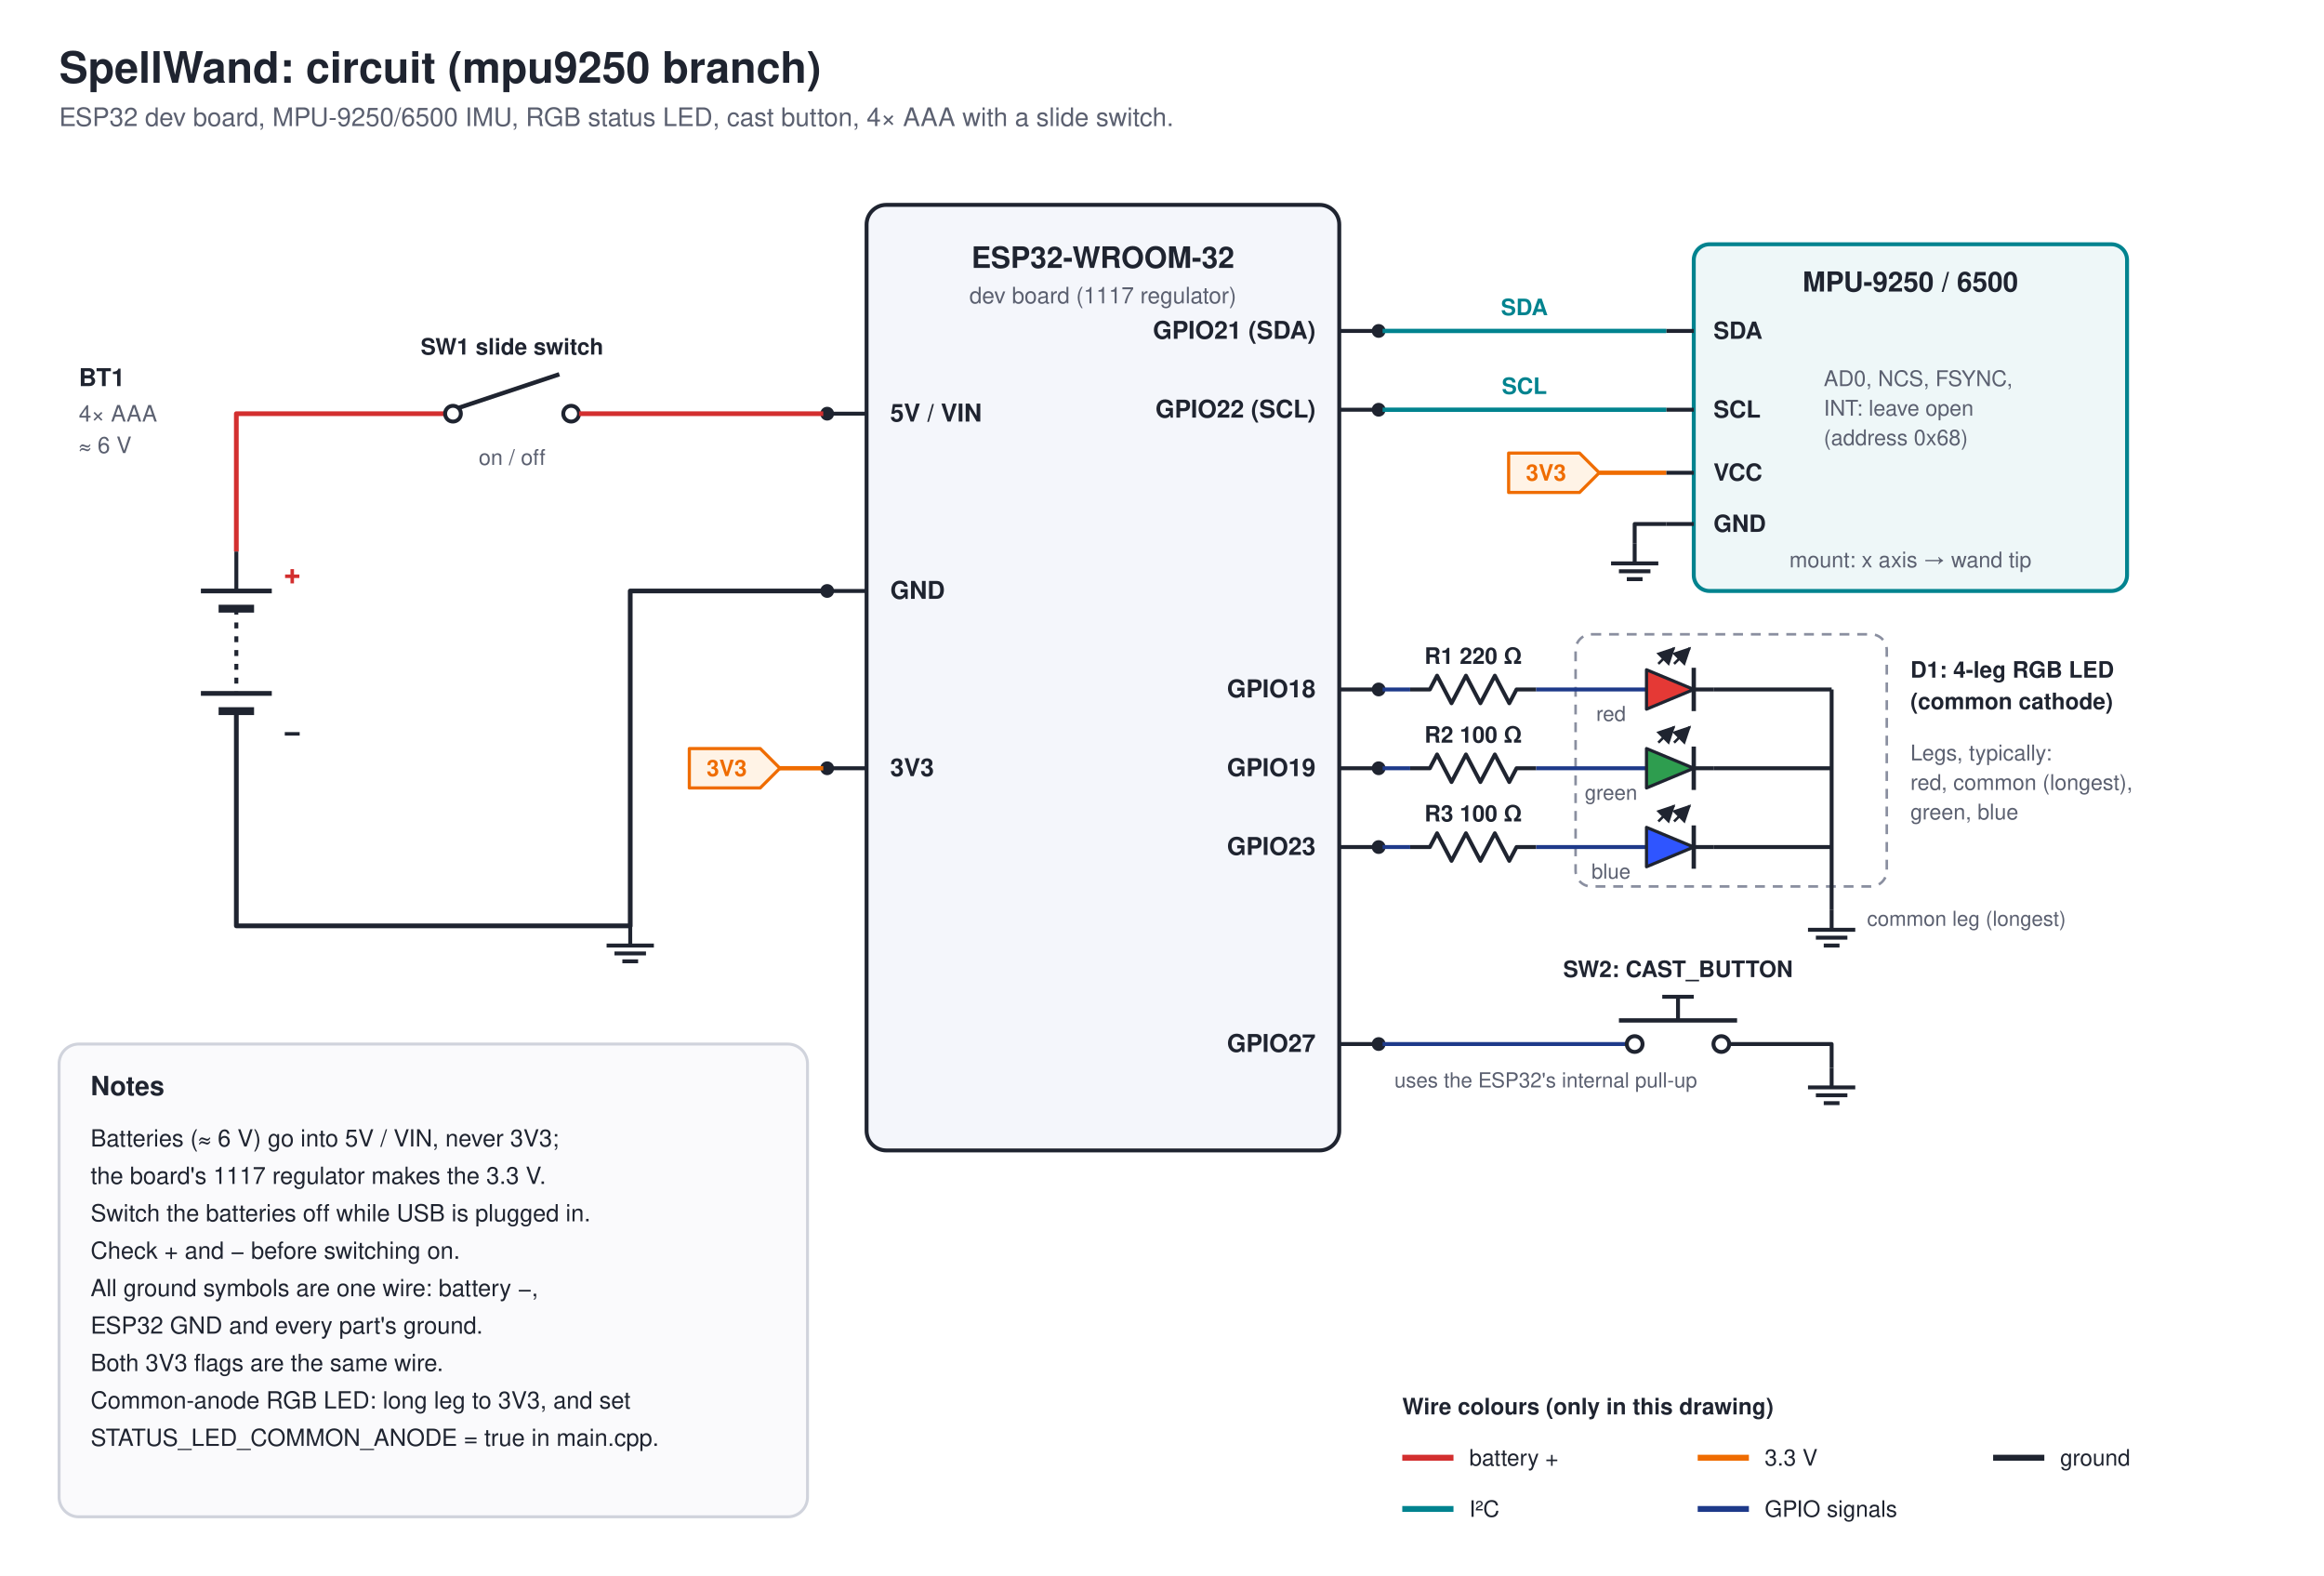
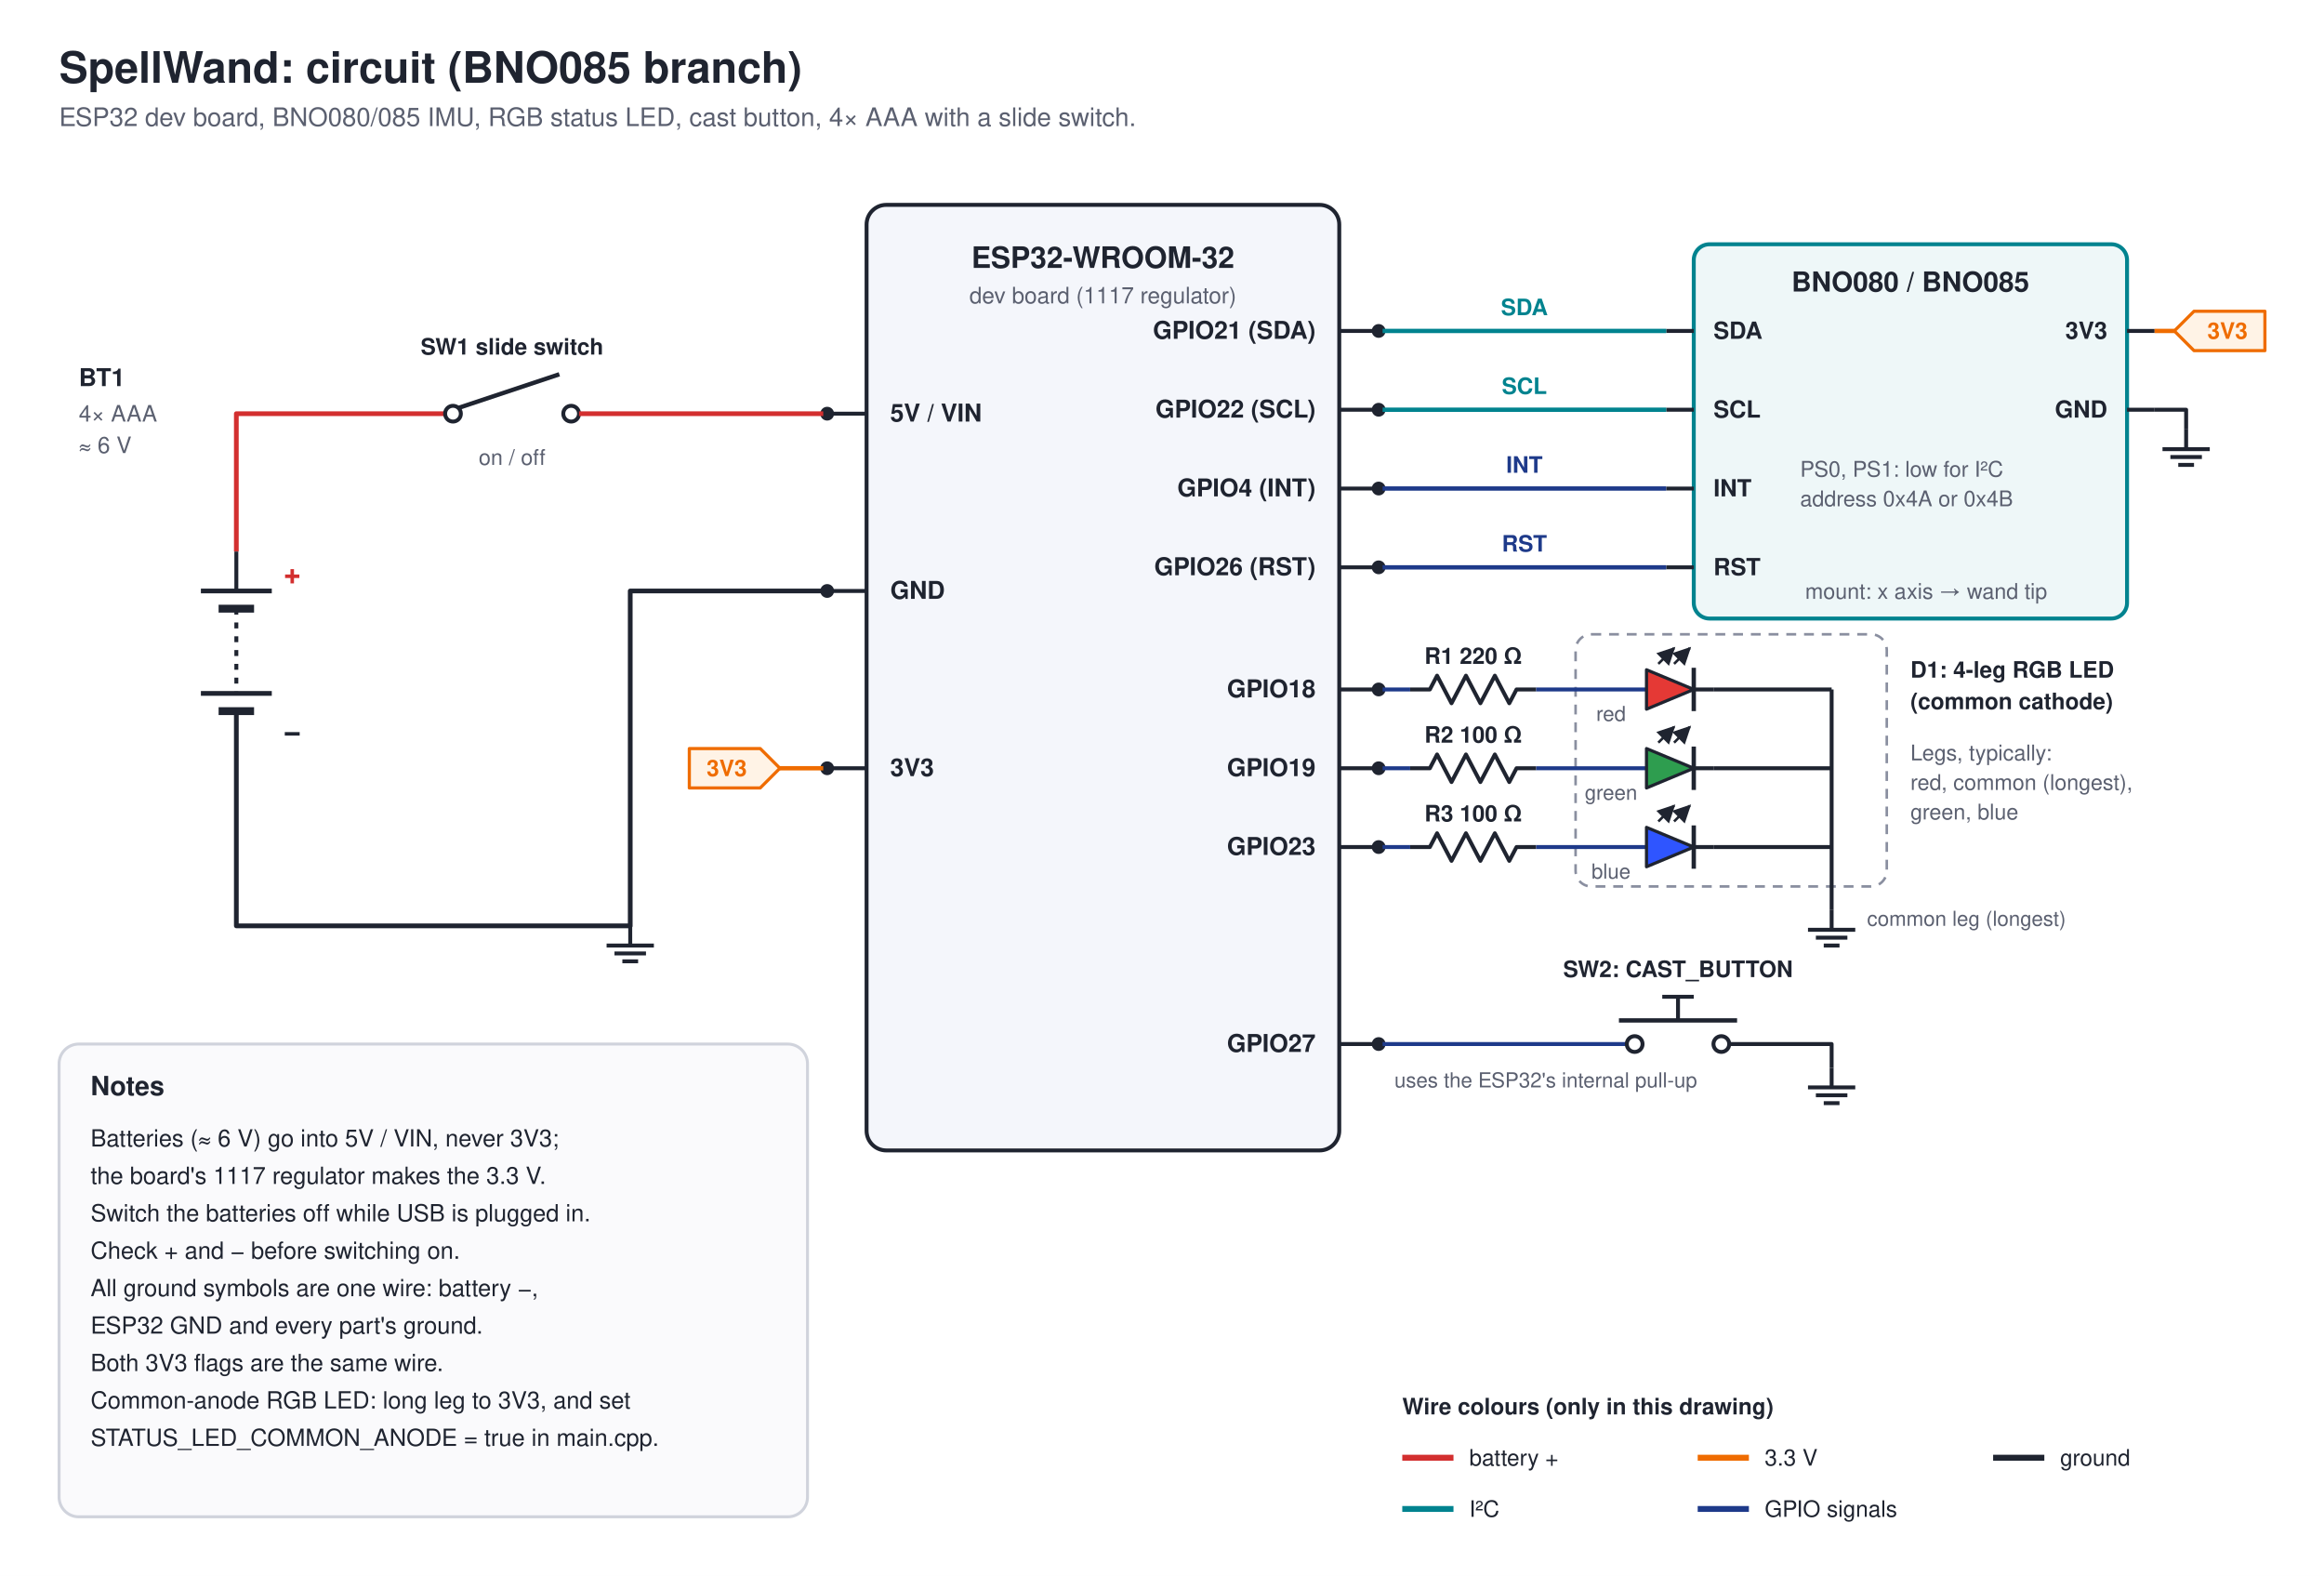
<svg xmlns="http://www.w3.org/2000/svg" width="1180" height="800" viewBox="0 0 1180 800" font-family="Helvetica Neue, Helvetica, Arial, sans-serif">
  <defs>
    <marker id="arrow-ink" viewBox="0 0 10 10" refX="9" refY="5" markerWidth="7" markerHeight="7" orient="auto-start-reverse">
      <path d="M0,0 L10,5 L0,10 z" fill="#1f2430" />
    </marker>
    <marker id="arrow-tomac" viewBox="0 0 10 10" refX="9" refY="5" markerWidth="7" markerHeight="7" orient="auto-start-reverse">
      <path d="M0,0 L10,5 L0,10 z" fill="#d9822b" />
    </marker>
    <marker id="arrow-towand" viewBox="0 0 10 10" refX="9" refY="5" markerWidth="7" markerHeight="7" orient="auto-start-reverse">
      <path d="M0,0 L10,5 L0,10 z" fill="#7b4fd6" />
    </marker>
    <marker id="arrow-no" viewBox="0 0 10 10" refX="9" refY="5" markerWidth="7" markerHeight="7" orient="auto-start-reverse">
      <path d="M0,0 L10,5 L0,10 z" fill="#c62828" />
    </marker>
    <marker id="arrow-muted" viewBox="0 0 10 10" refX="9" refY="5" markerWidth="7" markerHeight="7" orient="auto-start-reverse">
      <path d="M0,0 L10,5 L0,10 z" fill="#5b6070" />
    </marker>
  </defs>
  <rect width="100%" height="100%" fill="#ffffff" />
-   <text x="30" y="42" font-size="22" font-weight="700" text-anchor="start" fill="#1f2430">SpellWand: circuit (mpu9250 branch)</text>
-   <text x="30" y="64" font-size="13" font-weight="400" text-anchor="start" fill="#5b6070">ESP32 dev board, MPU-9250/6500 IMU, RGB status LED, cast button, 4× AAA with a slide switch.</text>
+   <text x="30" y="42" font-size="22" font-weight="700" text-anchor="start" fill="#1f2430">SpellWand: circuit (BNO085 branch)</text>
+   <text x="30" y="64" font-size="13" font-weight="400" text-anchor="start" fill="#5b6070">ESP32 dev board, BNO080/085 IMU, RGB status LED, cast button, 4× AAA with a slide switch.</text>
  <rect x="440" y="104" width="240" height="480" rx="10" fill="#f4f6fb" stroke="#1f2430" stroke-width="2" />
  <text x="560.0" y="136" font-size="15" font-weight="700" text-anchor="middle" fill="#1f2430">ESP32-WROOM-32</text>
  <text x="560.0" y="154" font-size="11.5" font-weight="400" text-anchor="middle" fill="#5b6070">dev board (1117 regulator)</text>
  <polyline points="420,210 440,210" fill="none" stroke="#1f2430" stroke-width="2" stroke-linejoin="round" />
  <circle cx="420" cy="210" r="3.5" fill="#1f2430" />
  <text x="452" y="214" font-size="12.5" font-weight="600" text-anchor="start" fill="#1f2430">5V / VIN</text>
  <polyline points="420,300 440,300" fill="none" stroke="#1f2430" stroke-width="2" stroke-linejoin="round" />
  <circle cx="420" cy="300" r="3.5" fill="#1f2430" />
  <text x="452" y="304" font-size="12.5" font-weight="600" text-anchor="start" fill="#1f2430">GND</text>
  <polyline points="420,390 440,390" fill="none" stroke="#1f2430" stroke-width="2" stroke-linejoin="round" />
  <circle cx="420" cy="390" r="3.5" fill="#1f2430" />
  <text x="452" y="394" font-size="12.5" font-weight="600" text-anchor="start" fill="#1f2430">3V3</text>
  <polyline points="680,168 700,168" fill="none" stroke="#1f2430" stroke-width="2" stroke-linejoin="round" />
  <circle cx="700" cy="168" r="3.5" fill="#1f2430" />
  <text x="668" y="172" font-size="12.5" font-weight="600" text-anchor="end" fill="#1f2430">GPIO21 (SDA)</text>
  <polyline points="680,208 700,208" fill="none" stroke="#1f2430" stroke-width="2" stroke-linejoin="round" />
  <circle cx="700" cy="208" r="3.5" fill="#1f2430" />
  <text x="668" y="212" font-size="12.5" font-weight="600" text-anchor="end" fill="#1f2430">GPIO22 (SCL)</text>
+   <polyline points="680,248 700,248" fill="none" stroke="#1f2430" stroke-width="2" stroke-linejoin="round" />
+   <circle cx="700" cy="248" r="3.5" fill="#1f2430" />
+   <text x="668" y="252" font-size="12.5" font-weight="600" text-anchor="end" fill="#1f2430">GPIO4 (INT)</text>
+   <polyline points="680,288 700,288" fill="none" stroke="#1f2430" stroke-width="2" stroke-linejoin="round" />
+   <circle cx="700" cy="288" r="3.5" fill="#1f2430" />
+   <text x="668" y="292" font-size="12.5" font-weight="600" text-anchor="end" fill="#1f2430">GPIO26 (RST)</text>
  <polyline points="680,350 700,350" fill="none" stroke="#1f2430" stroke-width="2" stroke-linejoin="round" />
  <circle cx="700" cy="350" r="3.5" fill="#1f2430" />
  <text x="668" y="354" font-size="12.5" font-weight="600" text-anchor="end" fill="#1f2430">GPIO18</text>
  <polyline points="680,390 700,390" fill="none" stroke="#1f2430" stroke-width="2" stroke-linejoin="round" />
  <circle cx="700" cy="390" r="3.5" fill="#1f2430" />
  <text x="668" y="394" font-size="12.5" font-weight="600" text-anchor="end" fill="#1f2430">GPIO19</text>
  <polyline points="680,430 700,430" fill="none" stroke="#1f2430" stroke-width="2" stroke-linejoin="round" />
  <circle cx="700" cy="430" r="3.5" fill="#1f2430" />
  <text x="668" y="434" font-size="12.5" font-weight="600" text-anchor="end" fill="#1f2430">GPIO23</text>
  <polyline points="680,530 700,530" fill="none" stroke="#1f2430" stroke-width="2" stroke-linejoin="round" />
  <circle cx="700" cy="530" r="3.5" fill="#1f2430" />
  <text x="668" y="534" font-size="12.5" font-weight="600" text-anchor="end" fill="#1f2430">GPIO27</text>
  <text x="40" y="196" font-size="12.5" font-weight="700" text-anchor="start" fill="#1f2430">BT1</text>
  <text x="40" y="214" font-size="11.5" font-weight="400" text-anchor="start" fill="#5b6070">4× AAA</text>
  <text x="40" y="230" font-size="11.5" font-weight="400" text-anchor="start" fill="#5b6070">≈ 6 V</text>
  <polyline points="120,280 120,210 226,210" fill="none" stroke="#d32f2f" stroke-width="2.4" stroke-linejoin="round" />
  <polyline points="102,300 138,300" fill="none" stroke="#1f2430" stroke-width="2.4" stroke-linejoin="round" />
  <polyline points="111,309 129,309" fill="none" stroke="#1f2430" stroke-width="4" stroke-linejoin="round" />
  <polyline points="102,352 138,352" fill="none" stroke="#1f2430" stroke-width="2.4" stroke-linejoin="round" />
  <polyline points="111,361 129,361" fill="none" stroke="#1f2430" stroke-width="4" stroke-linejoin="round" />
  <polyline points="120,280 120,300" fill="none" stroke="#1f2430" stroke-width="2" stroke-linejoin="round" />
  <polyline points="120,309 120,352" fill="none" stroke="#1f2430" stroke-width="2" stroke-linejoin="round" stroke-dasharray="3 4" />
  <polyline points="120,361 120,470 320,470 320,300 418,300" fill="none" stroke="#1f2430" stroke-width="2.4" stroke-linejoin="round" />
  <text x="144" y="296" font-size="15" font-weight="700" text-anchor="start" fill="#d32f2f">+</text>
  <text x="144" y="376" font-size="15" font-weight="700" text-anchor="start" fill="#1f2430">−</text>
  <polyline points="320,470 320,480" fill="none" stroke="#1f2430" stroke-width="2" stroke-linejoin="round" />
  <polyline points="308,480 332,480" fill="none" stroke="#1f2430" stroke-width="2" stroke-linejoin="round" />
  <polyline points="312,484 328,484" fill="none" stroke="#1f2430" stroke-width="2" stroke-linejoin="round" />
  <polyline points="316,488 324,488" fill="none" stroke="#1f2430" stroke-width="2" stroke-linejoin="round" />
  <circle cx="230" cy="210" r="4" fill="#ffffff" stroke="#1f2430" stroke-width="2" />
  <circle cx="290" cy="210" r="4" fill="#ffffff" stroke="#1f2430" stroke-width="2" />
  <polyline points="233,207 284,190" fill="none" stroke="#1f2430" stroke-width="2.2" stroke-linejoin="round" />
  <text x="260" y="180" font-size="11.5" font-weight="600" text-anchor="middle" fill="#1f2430">SW1 slide switch</text>
  <text x="260" y="236" font-size="11" font-weight="400" text-anchor="middle" fill="#5b6070">on / off</text>
  <polyline points="294,210 418,210" fill="none" stroke="#d32f2f" stroke-width="2.4" stroke-linejoin="round" />
  <polyline points="418,390 396,390" fill="none" stroke="#ef6c00" stroke-width="2.2" stroke-linejoin="round" />
  <path d="M396,390 L386,380 L350,380 L350,400 L386,400 Z" fill="#fff3e6" stroke="#ef6c00" stroke-width="1.6" stroke-linejoin="round" />
  <text x="369.0" y="394" font-size="11.5" font-weight="700" text-anchor="middle" fill="#ef6c00">3V3</text>
-   <rect x="860" y="124" width="220" height="176" rx="8" fill="#eef7f8" stroke="#00838f" stroke-width="2" />
-   <text x="970" y="148" font-size="14" font-weight="700" text-anchor="middle" fill="#1f2430">MPU-9250 / 6500</text>
+   <rect x="860" y="124" width="220" height="190" rx="8" fill="#eef7f8" stroke="#00838f" stroke-width="2" />
+   <text x="970" y="148" font-size="14" font-weight="700" text-anchor="middle" fill="#1f2430">BNO080 / BNO085</text>
  <polyline points="846,168 860,168" fill="none" stroke="#1f2430" stroke-width="2" stroke-linejoin="round" />
  <text x="870" y="172" font-size="12" font-weight="600" text-anchor="start" fill="#1f2430">SDA</text>
  <polyline points="846,208 860,208" fill="none" stroke="#1f2430" stroke-width="2" stroke-linejoin="round" />
  <text x="870" y="212" font-size="12" font-weight="600" text-anchor="start" fill="#1f2430">SCL</text>
-   <polyline points="846,240 860,240" fill="none" stroke="#1f2430" stroke-width="2" stroke-linejoin="round" />
-   <text x="870" y="244" font-size="12" font-weight="600" text-anchor="start" fill="#1f2430">VCC</text>
-   <polyline points="846,266 860,266" fill="none" stroke="#1f2430" stroke-width="2" stroke-linejoin="round" />
-   <text x="870" y="270" font-size="12" font-weight="600" text-anchor="start" fill="#1f2430">GND</text>
-   <text x="926" y="196" font-size="11" font-weight="400" text-anchor="start" fill="#5b6070">AD0, NCS, FSYNC,</text>
-   <text x="926" y="211" font-size="11" font-weight="400" text-anchor="start" fill="#5b6070">INT: leave open</text>
-   <text x="926" y="226" font-size="11" font-weight="400" text-anchor="start" fill="#5b6070">(address 0x68)</text>
-   <text x="970" y="288" font-size="11" font-weight="400" text-anchor="middle" fill="#5b6070">mount: x axis → wand tip</text>
+   <polyline points="846,248 860,248" fill="none" stroke="#1f2430" stroke-width="2" stroke-linejoin="round" />
+   <text x="870" y="252" font-size="12" font-weight="600" text-anchor="start" fill="#1f2430">INT</text>
+   <polyline points="846,288 860,288" fill="none" stroke="#1f2430" stroke-width="2" stroke-linejoin="round" />
+   <text x="870" y="292" font-size="12" font-weight="600" text-anchor="start" fill="#1f2430">RST</text>
+   <polyline points="1080,168 1094,168" fill="none" stroke="#1f2430" stroke-width="2" stroke-linejoin="round" />
+   <text x="1070" y="172" font-size="12" font-weight="600" text-anchor="end" fill="#1f2430">3V3</text>
+   <polyline points="1080,208 1094,208" fill="none" stroke="#1f2430" stroke-width="2" stroke-linejoin="round" />
+   <text x="1070" y="212" font-size="12" font-weight="600" text-anchor="end" fill="#1f2430">GND</text>
+   <text x="914" y="242" font-size="11" font-weight="400" text-anchor="start" fill="#5b6070">PS0, PS1: low for I²C</text>
+   <text x="914" y="257" font-size="11" font-weight="400" text-anchor="start" fill="#5b6070">address 0x4A or 0x4B</text>
+   <text x="978" y="304" font-size="11" font-weight="400" text-anchor="middle" fill="#5b6070">mount: x axis → wand tip</text>
  <polyline points="702,168 846,168" fill="none" stroke="#00838f" stroke-width="2.2" stroke-linejoin="round" />
+   <text x="774" y="160" font-size="11.5" font-weight="700" text-anchor="middle" fill="#00838f">SDA</text>
  <polyline points="702,208 846,208" fill="none" stroke="#00838f" stroke-width="2.2" stroke-linejoin="round" />
-   <text x="774" y="160" font-size="11.5" font-weight="700" text-anchor="middle" fill="#00838f">SDA</text>
  <text x="774" y="200" font-size="11.5" font-weight="700" text-anchor="middle" fill="#00838f">SCL</text>
-   <polyline points="846,240 812,240" fill="none" stroke="#ef6c00" stroke-width="2.2" stroke-linejoin="round" />
-   <path d="M812,240 L802,230 L766,230 L766,250 L802,250 Z" fill="#fff3e6" stroke="#ef6c00" stroke-width="1.6" stroke-linejoin="round" />
-   <text x="785.0" y="244" font-size="11.5" font-weight="700" text-anchor="middle" fill="#ef6c00">3V3</text>
-   <polyline points="846,266 830,266 830,276" fill="none" stroke="#1f2430" stroke-width="2" stroke-linejoin="round" />
-   <polyline points="830,276 830,286" fill="none" stroke="#1f2430" stroke-width="2" stroke-linejoin="round" />
-   <polyline points="818,286 842,286" fill="none" stroke="#1f2430" stroke-width="2" stroke-linejoin="round" />
-   <polyline points="822,290 838,290" fill="none" stroke="#1f2430" stroke-width="2" stroke-linejoin="round" />
-   <polyline points="826,294 834,294" fill="none" stroke="#1f2430" stroke-width="2" stroke-linejoin="round" />
+   <polyline points="702,248 846,248" fill="none" stroke="#1e3a8a" stroke-width="2.2" stroke-linejoin="round" />
+   <text x="774" y="240" font-size="11.5" font-weight="700" text-anchor="middle" fill="#1e3a8a">INT</text>
+   <polyline points="702,288 846,288" fill="none" stroke="#1e3a8a" stroke-width="2.2" stroke-linejoin="round" />
+   <text x="774" y="280" font-size="11.5" font-weight="700" text-anchor="middle" fill="#1e3a8a">RST</text>
+   <polyline points="1094,168 1104,168" fill="none" stroke="#ef6c00" stroke-width="2.2" stroke-linejoin="round" />
+   <path d="M1104,168 L1114,158 L1150,158 L1150,178 L1114,178 Z" fill="#fff3e6" stroke="#ef6c00" stroke-width="1.6" stroke-linejoin="round" />
+   <text x="1131.0" y="172" font-size="11.5" font-weight="700" text-anchor="middle" fill="#ef6c00">3V3</text>
+   <polyline points="1094,208 1110,208 1110,218" fill="none" stroke="#1f2430" stroke-width="2" stroke-linejoin="round" />
+   <polyline points="1110,218 1110,228" fill="none" stroke="#1f2430" stroke-width="2" stroke-linejoin="round" />
+   <polyline points="1098,228 1122,228" fill="none" stroke="#1f2430" stroke-width="2" stroke-linejoin="round" />
+   <polyline points="1102,232 1118,232" fill="none" stroke="#1f2430" stroke-width="2" stroke-linejoin="round" />
+   <polyline points="1106,236 1114,236" fill="none" stroke="#1f2430" stroke-width="2" stroke-linejoin="round" />
  <rect x="800" y="322" width="158" height="128" rx="8" fill="none" stroke="#8a8fa0" stroke-width="1.3" stroke-dasharray="5 4" />
  <text x="970" y="344" font-size="11.5" font-weight="600" text-anchor="start" fill="#1f2430">D1: 4-leg RGB LED</text>
  <text x="970" y="360" font-size="11.5" font-weight="600" text-anchor="start" fill="#1f2430">(common cathode)</text>
  <text x="970" y="386" font-size="11" font-weight="400" text-anchor="start" fill="#5b6070">Legs, typically:</text>
  <text x="970" y="401" font-size="11" font-weight="400" text-anchor="start" fill="#5b6070">red, common (longest),</text>
  <text x="970" y="416" font-size="11" font-weight="400" text-anchor="start" fill="#5b6070">green, blue</text>
  <polyline points="702,350 716,350" fill="none" stroke="#1e3a8a" stroke-width="2" stroke-linejoin="round" />
  <polyline points="716,350 726,350 729.667,343 737.0,357 744.333,343 751.667,357 759.0,343 766.333,357 770,350 780,350" fill="none" stroke="#1f2430" stroke-width="2" stroke-linejoin="round" />
  <text x="748.0" y="337" font-size="11.5" font-weight="600" text-anchor="middle" fill="#1f2430" paint-order="stroke" stroke="#ffffff" stroke-width="5" stroke-linejoin="round">R1  220 Ω</text>
  <polyline points="780,350 836,350" fill="none" stroke="#1e3a8a" stroke-width="2" stroke-linejoin="round" />
  <path d="M836,340 L860,350 L836,360 Z" fill="#e53935" stroke="#1f2430" stroke-width="1.6" stroke-linejoin="round" />
  <polyline points="860,339 860,361" fill="none" stroke="#1f2430" stroke-width="2.2" stroke-linejoin="round" />
  <polyline points="860,350 870,350" fill="none" stroke="#1f2430" stroke-width="2" stroke-linejoin="round" />
  <polyline points="842,337 850,329" fill="none" stroke="#1f2430" stroke-width="1.3" stroke-linejoin="round" marker-end="url(#arrow-ink)" />
  <polyline points="850,337 858,329" fill="none" stroke="#1f2430" stroke-width="1.3" stroke-linejoin="round" marker-end="url(#arrow-ink)" />
  <polyline points="870,350 930,350" fill="none" stroke="#1f2430" stroke-width="2" stroke-linejoin="round" />
  <text x="818" y="366" font-size="10.5" font-weight="400" text-anchor="middle" fill="#5b6070">red</text>
  <polyline points="702,390 716,390" fill="none" stroke="#1e3a8a" stroke-width="2" stroke-linejoin="round" />
  <polyline points="716,390 726,390 729.667,383 737.0,397 744.333,383 751.667,397 759.0,383 766.333,397 770,390 780,390" fill="none" stroke="#1f2430" stroke-width="2" stroke-linejoin="round" />
  <text x="748.0" y="377" font-size="11.5" font-weight="600" text-anchor="middle" fill="#1f2430" paint-order="stroke" stroke="#ffffff" stroke-width="5" stroke-linejoin="round">R2  100 Ω</text>
  <polyline points="780,390 836,390" fill="none" stroke="#1e3a8a" stroke-width="2" stroke-linejoin="round" />
  <path d="M836,380 L860,390 L836,400 Z" fill="#2e9d4f" stroke="#1f2430" stroke-width="1.6" stroke-linejoin="round" />
  <polyline points="860,379 860,401" fill="none" stroke="#1f2430" stroke-width="2.2" stroke-linejoin="round" />
  <polyline points="860,390 870,390" fill="none" stroke="#1f2430" stroke-width="2" stroke-linejoin="round" />
  <polyline points="842,377 850,369" fill="none" stroke="#1f2430" stroke-width="1.3" stroke-linejoin="round" marker-end="url(#arrow-ink)" />
  <polyline points="850,377 858,369" fill="none" stroke="#1f2430" stroke-width="1.3" stroke-linejoin="round" marker-end="url(#arrow-ink)" />
  <polyline points="870,390 930,390" fill="none" stroke="#1f2430" stroke-width="2" stroke-linejoin="round" />
  <text x="818" y="406" font-size="10.5" font-weight="400" text-anchor="middle" fill="#5b6070">green</text>
  <polyline points="702,430 716,430" fill="none" stroke="#1e3a8a" stroke-width="2" stroke-linejoin="round" />
  <polyline points="716,430 726,430 729.667,423 737.0,437 744.333,423 751.667,437 759.0,423 766.333,437 770,430 780,430" fill="none" stroke="#1f2430" stroke-width="2" stroke-linejoin="round" />
  <text x="748.0" y="417" font-size="11.5" font-weight="600" text-anchor="middle" fill="#1f2430" paint-order="stroke" stroke="#ffffff" stroke-width="5" stroke-linejoin="round">R3  100 Ω</text>
  <polyline points="780,430 836,430" fill="none" stroke="#1e3a8a" stroke-width="2" stroke-linejoin="round" />
  <path d="M836,420 L860,430 L836,440 Z" fill="#2f55ff" stroke="#1f2430" stroke-width="1.6" stroke-linejoin="round" />
  <polyline points="860,419 860,441" fill="none" stroke="#1f2430" stroke-width="2.2" stroke-linejoin="round" />
  <polyline points="860,430 870,430" fill="none" stroke="#1f2430" stroke-width="2" stroke-linejoin="round" />
  <polyline points="842,417 850,409" fill="none" stroke="#1f2430" stroke-width="1.3" stroke-linejoin="round" marker-end="url(#arrow-ink)" />
  <polyline points="850,417 858,409" fill="none" stroke="#1f2430" stroke-width="1.3" stroke-linejoin="round" marker-end="url(#arrow-ink)" />
  <polyline points="870,430 930,430" fill="none" stroke="#1f2430" stroke-width="2" stroke-linejoin="round" />
  <text x="818" y="446" font-size="10.5" font-weight="400" text-anchor="middle" fill="#5b6070">blue</text>
  <polyline points="930,350 930,462" fill="none" stroke="#1f2430" stroke-width="2" stroke-linejoin="round" />
  <text x="948" y="470" font-size="10.5" font-weight="400" text-anchor="start" fill="#5b6070">common leg (longest)</text>
  <polyline points="930,462 930,472" fill="none" stroke="#1f2430" stroke-width="2" stroke-linejoin="round" />
  <polyline points="918,472 942,472" fill="none" stroke="#1f2430" stroke-width="2" stroke-linejoin="round" />
  <polyline points="922,476 938,476" fill="none" stroke="#1f2430" stroke-width="2" stroke-linejoin="round" />
  <polyline points="926,480 934,480" fill="none" stroke="#1f2430" stroke-width="2" stroke-linejoin="round" />
  <polyline points="702,530 826,530" fill="none" stroke="#1e3a8a" stroke-width="2" stroke-linejoin="round" />
  <circle cx="830" cy="530" r="4" fill="#ffffff" stroke="#1f2430" stroke-width="2" />
  <circle cx="874" cy="530" r="4" fill="#ffffff" stroke="#1f2430" stroke-width="2" />
  <polyline points="822,518 882,518" fill="none" stroke="#1f2430" stroke-width="2.2" stroke-linejoin="round" />
  <polyline points="852,518 852,506" fill="none" stroke="#1f2430" stroke-width="2" stroke-linejoin="round" />
  <polyline points="844,506 860,506" fill="none" stroke="#1f2430" stroke-width="2" stroke-linejoin="round" />
  <polyline points="878,530 930,530 930,542" fill="none" stroke="#1f2430" stroke-width="2" stroke-linejoin="round" />
  <polyline points="930,542 930,552" fill="none" stroke="#1f2430" stroke-width="2" stroke-linejoin="round" />
  <polyline points="918,552 942,552" fill="none" stroke="#1f2430" stroke-width="2" stroke-linejoin="round" />
  <polyline points="922,556 938,556" fill="none" stroke="#1f2430" stroke-width="2" stroke-linejoin="round" />
  <polyline points="926,560 934,560" fill="none" stroke="#1f2430" stroke-width="2" stroke-linejoin="round" />
  <text x="852" y="496" font-size="11.5" font-weight="600" text-anchor="middle" fill="#1f2430">SW2: CAST_BUTTON</text>
  <text x="708" y="552" font-size="10.5" font-weight="400" text-anchor="start" fill="#5b6070">uses the ESP32's internal pull-up</text>
  <rect x="30" y="530" width="380" height="240" rx="10" fill="#fafafc" stroke="#d0d3dc" stroke-width="1.5" />
  <text x="46" y="556" font-size="13.5" font-weight="700" text-anchor="start" fill="#1f2430">Notes</text>
  <text x="46" y="582" font-size="12" font-weight="400" text-anchor="start" fill="#1f2430">Batteries (≈ 6 V) go into 5V / VIN, never 3V3;</text>
  <text x="46" y="601" font-size="12" font-weight="400" text-anchor="start" fill="#1f2430">the board's 1117 regulator makes the 3.3 V.</text>
  <text x="46" y="620" font-size="12" font-weight="400" text-anchor="start" fill="#1f2430">Switch the batteries off while USB is plugged in.</text>
  <text x="46" y="639" font-size="12" font-weight="400" text-anchor="start" fill="#1f2430">Check + and − before switching on.</text>
  <text x="46" y="658" font-size="12" font-weight="400" text-anchor="start" fill="#1f2430">All ground symbols are one wire: battery −,</text>
  <text x="46" y="677" font-size="12" font-weight="400" text-anchor="start" fill="#1f2430">ESP32 GND and every part's ground.</text>
  <text x="46" y="696" font-size="12" font-weight="400" text-anchor="start" fill="#1f2430">Both 3V3 flags are the same wire.</text>
  <text x="46" y="715" font-size="12" font-weight="400" text-anchor="start" fill="#1f2430">Common-anode RGB LED: long leg to 3V3, and set</text>
  <text x="46" y="734" font-size="12" font-weight="400" text-anchor="start" fill="#1f2430">STATUS_LED_COMMON_ANODE = true in main.cpp.</text>
  <text x="712" y="718" font-size="11.5" font-weight="700" text-anchor="start" fill="#1f2430">Wire colours (only in this drawing)</text>
  <polyline points="712,740 738,740" fill="none" stroke="#d32f2f" stroke-width="3" stroke-linejoin="round" />
  <text x="746" y="744" font-size="11.5" font-weight="400" text-anchor="start" fill="#1f2430">battery +</text>
  <polyline points="862,740 888,740" fill="none" stroke="#ef6c00" stroke-width="3" stroke-linejoin="round" />
  <text x="896" y="744" font-size="11.5" font-weight="400" text-anchor="start" fill="#1f2430">3.3 V</text>
  <polyline points="1012,740 1038,740" fill="none" stroke="#1f2430" stroke-width="3" stroke-linejoin="round" />
  <text x="1046" y="744" font-size="11.5" font-weight="400" text-anchor="start" fill="#1f2430">ground</text>
  <polyline points="712,766 738,766" fill="none" stroke="#00838f" stroke-width="3" stroke-linejoin="round" />
  <text x="746" y="770" font-size="11.5" font-weight="400" text-anchor="start" fill="#1f2430">I²C</text>
  <polyline points="862,766 888,766" fill="none" stroke="#1e3a8a" stroke-width="3" stroke-linejoin="round" />
  <text x="896" y="770" font-size="11.5" font-weight="400" text-anchor="start" fill="#1f2430">GPIO signals</text>
</svg>
